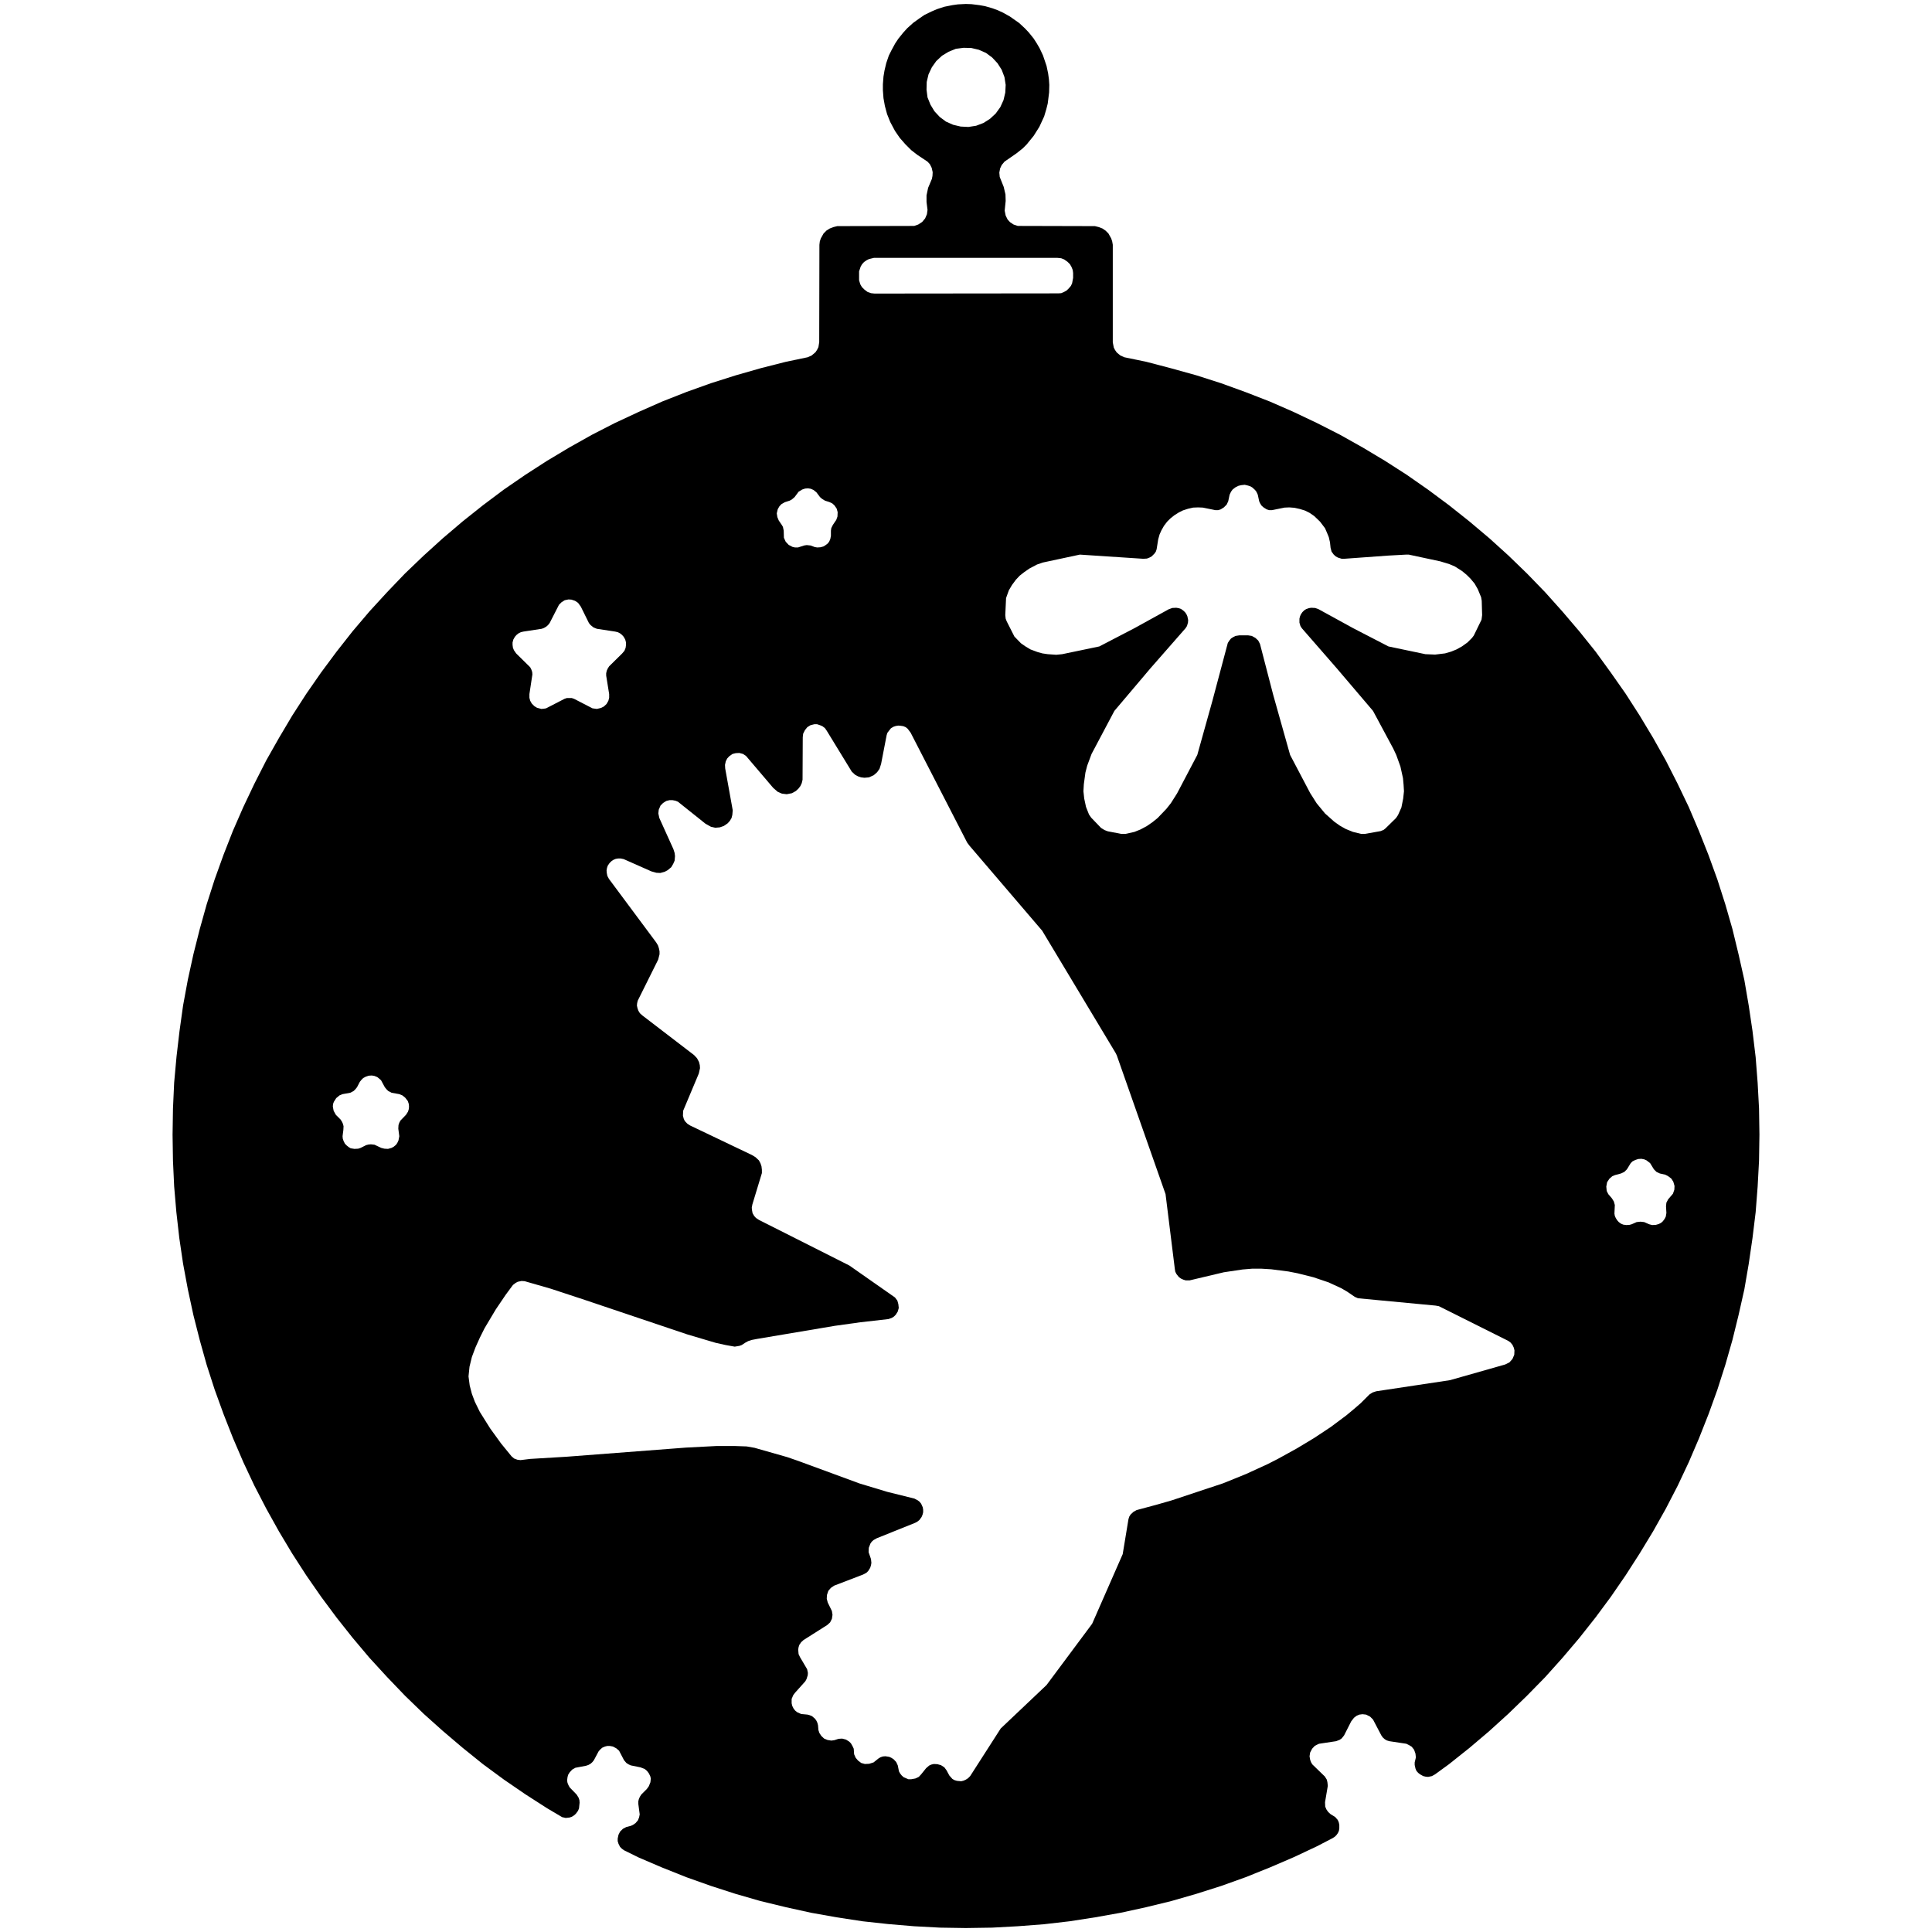
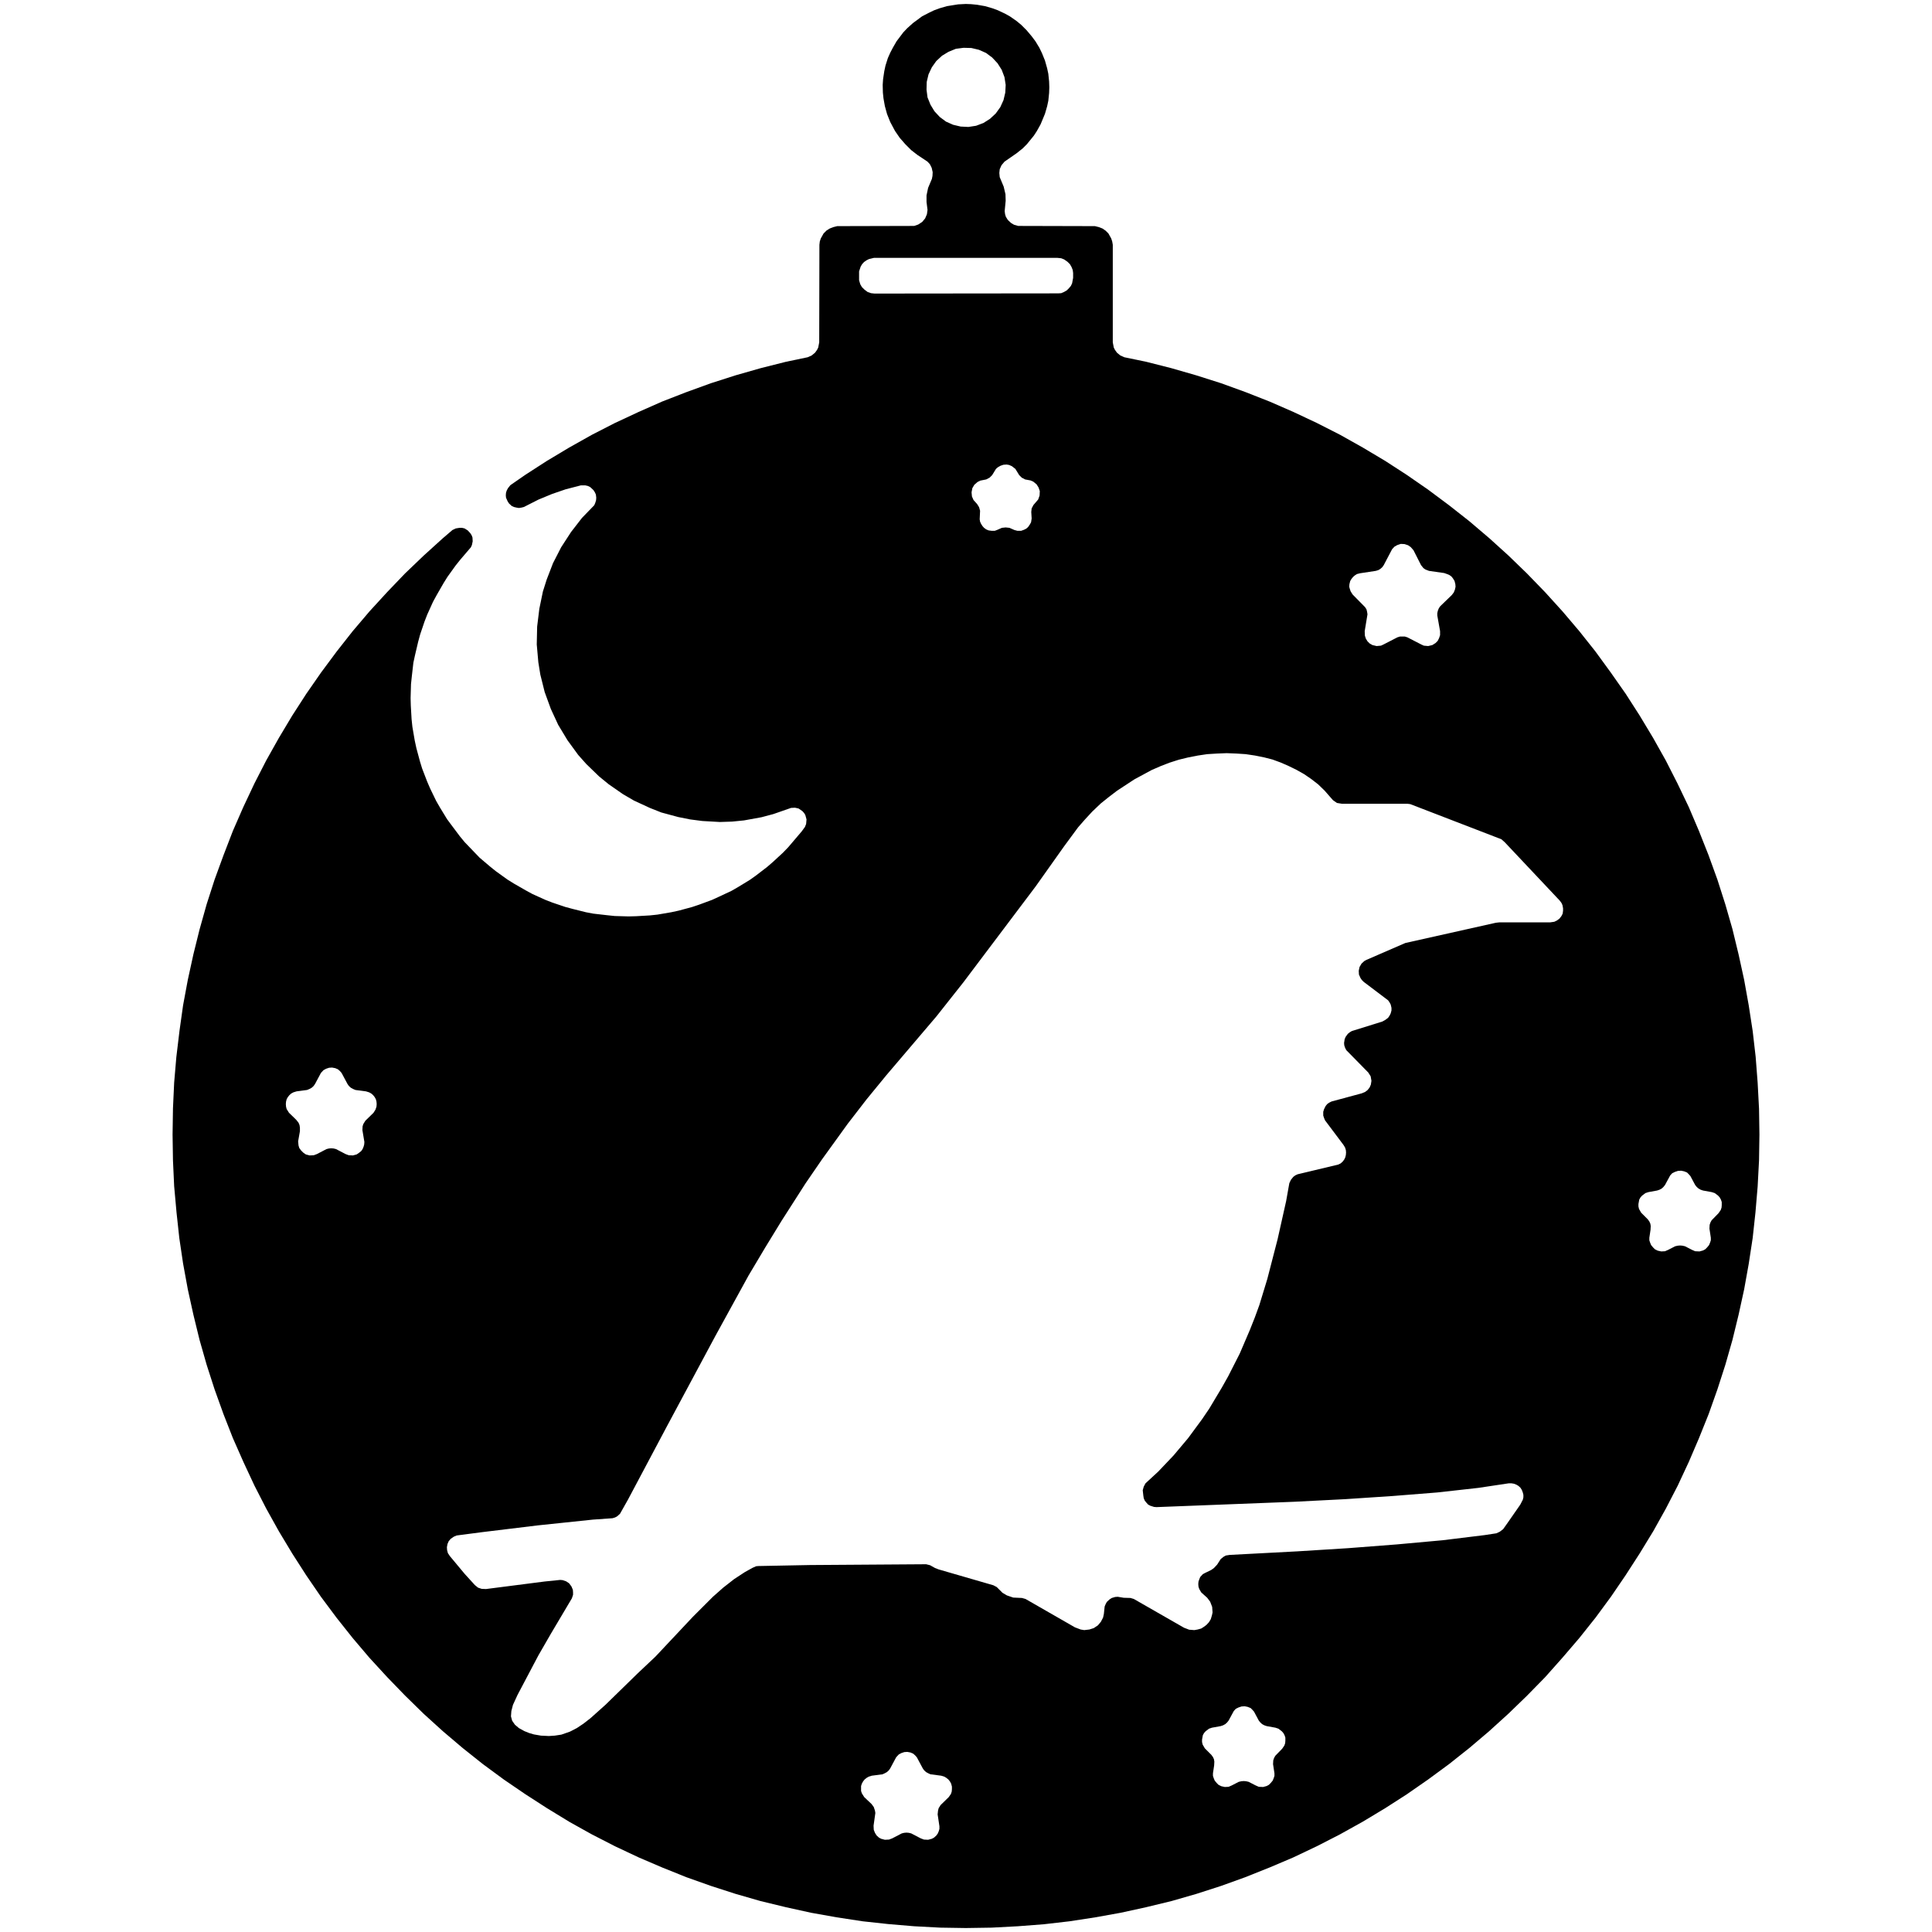
<svg xmlns="http://www.w3.org/2000/svg" viewBox="13.0 -2.0 974.0 974.0" width="6.000in" height="6.000in">
-   <path fill="#000" fill-rule="evenodd" d="M296.4,914.1 L298.2,914.5 L300.1,914.3 L301.3,913.9 L302.4,913.2 L303.3,912.4 L304.4,910.9 L304.9,909.7 L305.2,906.8 L305.1,905.5 L304.7,904.3 L303.7,902.7 L300.2,899.1 L299.6,898.0 L299.1,896.8 L298.9,895.6 L299.1,894.0 L299.4,892.8 L300.2,891.5 L301.5,890.1 L303.1,889.2 L308.4,888.2 L309.6,887.8 L310.7,887.2 L311.6,886.4 L312.4,885.4 L314.8,880.9 L315.6,880.0 L316.6,879.1 L318.0,878.5 L319.2,878.2 L320.4,878.2 L322.0,878.5 L323.7,879.4 L325.1,880.6 L327.6,885.4 L328.8,886.8 L329.9,887.5 L331.0,888.0 L335.9,889.0 L338.0,889.8 L339.2,890.8 L340.1,892.0 L340.8,893.4 L341.1,894.6 L340.9,896.5 L340.1,898.5 L339.1,899.9 L336.3,902.7 L335.6,903.8 L335.1,904.9 L334.8,906.1 L334.8,907.4 L335.5,912.7 L335.2,914.2 L334.6,915.7 L333.4,917.1 L332.1,918.0 L331.0,918.5 L328.7,919.1 L327.0,920.0 L325.6,921.4 L324.8,923.0 L324.4,924.9 L324.4,926.2 L324.8,927.5 L325.6,929.1 L326.5,930.0 L327.6,930.8 L334.9,934.4 L346.8,939.5 L359.1,944.4 L371.5,948.8 L383.9,952.8 L396.4,956.4 L409.2,959.5 L421.9,962.3 L434.8,964.6 L447.9,966.6 L460.8,968.0 L473.8,969.1 L486.9,969.8 L499.9,970.0 L513.2,969.8 L526.1,969.1 L539.2,968.1 L552.2,966.6 L565.1,964.6 L578.0,962.3 L590.8,959.5 L603.5,956.4 L616.0,952.8 L628.6,948.8 L640.9,944.4 L653.1,939.5 L665.2,934.3 L676.9,928.8 L684.8,924.7 L685.9,924.0 L686.8,923.1 L687.5,922.1 L688.0,921.0 L688.2,919.8 L688.2,917.9 L687.9,916.6 L687.4,915.5 L686.1,914.0 L683.8,912.6 L682.6,911.5 L681.7,910.2 L681.1,908.8 L681.0,906.6 L682.4,898.3 L682.2,896.5 L681.9,895.2 L680.9,893.6 L674.6,887.5 L674.0,886.5 L673.5,885.2 L673.2,883.4 L673.5,881.5 L674.5,879.6 L675.8,878.2 L676.9,877.6 L678.0,877.1 L686.6,875.8 L688.4,875.1 L689.4,874.4 L690.6,872.9 L694.2,865.8 L695.6,864.0 L696.9,863.0 L698.3,862.4 L699.9,862.2 L701.7,862.4 L703.7,863.4 L705.2,864.9 L709.4,872.9 L710.1,873.9 L711.1,874.8 L712.1,875.4 L713.4,875.8 L722.0,877.1 L723.4,877.8 L724.7,878.6 L725.9,880.1 L726.6,882.1 L726.8,884.0 L726.2,886.5 L726.2,887.8 L726.6,889.6 L727.1,890.8 L728.0,891.8 L728.9,892.5 L730.5,893.4 L731.8,893.7 L733.0,893.8 L734.9,893.4 L736.5,892.5 L743.5,887.4 L753.8,879.2 L763.7,870.8 L773.4,862.0 L782.8,852.9 L792.0,843.5 L800.7,833.8 L809.1,823.9 L817.4,813.4 L825.1,803.0 L832.6,792.1 L839.6,781.2 L846.4,770.0 L852.8,758.6 L858.8,747.0 L864.4,735.1 L869.5,723.2 L874.4,710.8 L878.8,698.6 L882.8,686.1 L886.4,673.5 L889.5,660.9 L892.4,648.0 L894.6,635.2 L896.5,622.2 L898.1,609.1 L899.1,596.2 L899.8,583.2 L900.0,570.0 L899.8,556.8 L899.1,543.9 L898.1,531.0 L896.5,517.7 L894.6,504.9 L892.4,492.1 L889.5,479.2 L886.4,466.4 L882.8,453.9 L878.8,441.4 L874.3,429.0 L869.5,416.9 L864.4,404.9 L858.7,393.0 L852.8,381.4 L846.4,370.0 L839.6,358.7 L832.6,347.8 L825.1,337.1 L817.4,326.5 L809.3,316.4 L800.6,306.2 L792.0,296.6 L782.9,287.2 L773.5,278.1 L763.9,269.4 L753.7,260.8 L743.5,252.7 L733.0,244.9 L722.1,237.3 L711.2,230.3 L700.0,223.6 L688.6,217.2 L677.0,211.3 L665.0,205.6 L653.1,200.4 L641.0,195.7 L628.6,191.2 L616.1,187.2 L603.5,183.7 L590.9,180.4 L579.8,178.1 L577.8,177.2 L576.0,175.7 L575.1,174.4 L574.5,173.2 L574.0,170.6 L574.0,121.4 L573.7,119.7 L573.2,118.2 L571.8,115.7 L570.4,114.3 L568.8,113.2 L567.0,112.5 L565.0,112.0 L526.1,111.9 L524.0,111.2 L522.2,110.0 L521.0,108.7 L520.0,106.7 L519.5,104.2 L520.0,99.3 L519.9,96.0 L519.0,92.2 L517.0,87.2 L516.8,85.0 L517.2,82.9 L518.0,81.2 L519.4,79.5 L525.6,75.2 L528.6,72.8 L530.6,70.8 L534.1,66.5 L537.0,61.9 L539.4,56.7 L540.5,53.0 L541.2,50.2 L541.9,44.6 L542.0,40.8 L541.8,37.9 L541.4,35.0 L540.6,31.2 L538.8,25.9 L537.1,22.3 L535.7,19.9 L534.1,17.4 L531.6,14.3 L529.6,12.2 L526.8,9.6 L522.1,6.3 L518.7,4.4 L516.1,3.2 L513.4,2.2 L509.6,1.1 L506.8,0.6 L502.8,0.1 L499.9,0.0 L495.9,0.2 L493.1,0.6 L489.1,1.4 L485.4,2.6 L482.6,3.8 L479.1,5.5 L476.6,7.2 L473.4,9.5 L470.4,12.2 L468.4,14.4 L465.9,17.5 L464.3,19.9 L462.4,23.4 L461.1,26.0 L459.8,29.8 L458.9,33.6 L458.4,36.6 L458.1,40.5 L458.1,43.5 L458.4,47.5 L459.1,51.4 L460.2,55.5 L461.8,59.5 L464.2,64.0 L466.6,67.5 L469.4,70.7 L472.4,73.7 L475.5,76.1 L480.6,79.5 L481.8,80.8 L482.7,82.6 L483.2,84.8 L483.1,86.7 L482.8,88.2 L480.9,92.7 L480.1,96.5 L480.1,99.8 L480.6,103.8 L480.3,106.0 L479.4,108.1 L477.9,109.9 L475.9,111.2 L473.9,111.9 L435.1,112.0 L433.1,112.5 L431.3,113.2 L429.7,114.2 L428.2,115.7 L426.8,118.2 L426.3,119.7 L426.1,121.4 L426.0,170.5 L425.6,173.0 L424.9,174.4 L424.1,175.6 L422.2,177.2 L420.2,178.1 L409.2,180.4 L396.6,183.6 L384.0,187.2 L371.4,191.2 L359.1,195.6 L346.9,200.4 L334.9,205.7 L323.1,211.2 L311.4,217.2 L300.0,223.6 L288.8,230.3 L277.8,237.4 L266.9,244.9 L256.5,252.7 L246.2,260.9 L236.2,269.4 L226.6,278.1 L217.2,287.1 L208.1,296.6 L199.3,306.2 L190.8,316.2 L182.7,326.5 L174.9,337.0 L167.4,347.8 L160.3,358.8 L153.6,370.1 L147.2,381.4 L141.2,393.2 L135.6,405.0 L130.4,416.9 L125.7,428.9 L121.2,441.4 L117.2,453.9 L113.7,466.4 L110.5,479.1 L107.7,491.9 L105.3,504.9 L103.5,517.8 L102.0,530.6 L100.8,543.8 L100.2,556.9 L100.0,570.1 L100.2,583.2 L100.8,596.1 L101.9,609.0 L103.4,622.2 L105.3,635.1 L107.7,648.0 L110.5,661.0 L113.7,673.6 L117.2,686.1 L121.2,698.5 L125.7,710.9 L130.5,723.1 L135.7,735.2 L141.2,746.9 L147.2,758.5 L153.6,770.0 L160.3,781.2 L167.4,792.2 L174.9,803.0 L182.7,813.5 L190.7,823.6 L199.2,833.7 L208.1,843.4 L217.2,852.9 L226.6,862.0 L236.2,870.6 L246.2,879.1 L256.5,887.4 L267.1,895.2 L277.9,902.6 L288.8,909.6 Z M827.1,605.5 L826.6,603.7 L825.6,602.1 L823.8,600.0 L823.0,598.4 L822.8,596.2 L823.2,594.0 L824.4,592.2 L825.8,591.0 L827.2,590.4 L830.2,589.6 L831.9,588.8 L833.2,587.5 L835.1,584.4 L836.0,583.5 L837.4,582.8 L838.9,582.3 L840.5,582.2 L842.0,582.5 L843.1,583.0 L844.9,584.4 L846.8,587.5 L848.1,588.8 L849.8,589.6 L852.5,590.2 L853.9,590.9 L855.6,592.2 L856.6,593.8 L857.2,595.9 L857.1,597.8 L856.4,599.8 L854.0,602.6 L853.1,604.3 L852.9,606.1 L853.1,609.5 L852.8,611.3 L852.2,612.5 L851.3,613.7 L850.4,614.5 L849.2,615.1 L847.8,615.5 L845.9,615.6 L844.4,615.2 L841.9,614.1 L840.0,613.9 L838.1,614.1 L835.6,615.2 L834.5,615.5 L832.9,615.6 L831.4,615.4 L830.2,614.9 L829.1,614.1 L828.3,613.2 L827.6,612.1 L827.1,611.0 L826.9,609.8 Z M275.4,734.1 L273.8,733.9 L272.2,733.3 L270.9,732.2 L265.6,725.7 L260.1,718.1 L254.9,709.8 L252.4,704.7 L250.9,700.7 L249.8,696.5 L249.2,691.9 L249.7,687.0 L250.9,682.1 L252.7,677.3 L254.9,672.4 L257.3,667.6 L262.9,658.2 L267.9,650.8 L271.6,645.8 L272.9,644.8 L274.0,644.2 L275.9,643.8 L277.5,643.9 L290.7,647.7 L308.0,653.4 L359.4,670.7 L373.9,675.0 L378.9,676.1 L383.4,676.9 L385.8,676.5 L386.9,676.1 L388.9,674.8 L390.2,674.1 L392.1,673.5 L394.7,673.0 L433.9,666.4 L446.8,664.6 L460.9,663.0 L462.6,662.4 L463.7,661.7 L464.6,660.8 L465.6,659.2 L466.1,657.4 L465.9,655.5 L465.4,653.7 L464.2,652.1 L441.2,636.0 L395.6,613.0 L394.1,612.0 L393.2,611.0 L392.4,609.6 L392.1,608.0 L392.0,606.8 L392.3,605.2 L397.1,589.4 L397.1,587.7 L396.9,586.0 L396.4,584.5 L395.6,583.0 L393.9,581.4 L392.1,580.3 L360.9,565.4 L359.5,564.5 L358.2,563.1 L357.7,562.0 L357.3,560.5 L357.4,558.0 L365.3,539.2 L365.9,536.5 L365.8,535.0 L365.4,533.4 L364.4,531.5 L362.9,529.9 L336.8,509.9 L335.6,508.8 L334.8,507.5 L334.4,506.3 L334.1,505.0 L334.2,503.8 L334.5,502.5 L344.8,481.8 L345.5,479.1 L345.5,477.6 L345.2,476.1 L344.7,474.6 L343.8,473.1 L320.0,441.1 L319.2,439.6 L318.9,438.1 L318.8,436.8 L319.0,435.6 L319.4,434.4 L320.3,433.1 L321.2,432.2 L322.2,431.5 L323.4,431.0 L324.6,430.8 L325.9,430.8 L327.4,431.1 L341.4,437.3 L343.9,438.0 L345.9,438.1 L348.1,437.5 L349.6,436.7 L351.4,435.2 L352.4,433.5 L353.1,431.9 L353.3,429.6 L353.1,428.0 L352.5,426.1 L345.4,410.4 L344.9,408.1 L345.1,406.2 L346.0,404.1 L347.3,402.8 L348.9,401.8 L350.5,401.4 L352.1,401.4 L353.6,401.7 L354.8,402.2 L368.7,413.3 L371.4,414.8 L373.6,415.3 L375.9,415.1 L377.9,414.4 L379.8,413.1 L380.9,411.9 L381.8,410.4 L382.2,408.8 L382.4,406.5 L378.6,385.4 L378.5,383.6 L378.9,381.8 L379.6,380.4 L380.7,379.2 L382.3,378.1 L383.9,377.7 L385.7,377.6 L387.6,378.1 L389.1,379.1 L402.8,395.2 L405.1,397.2 L407.2,398.1 L409.6,398.4 L412.2,397.9 L414.2,396.8 L415.5,395.6 L416.5,394.3 L417.2,392.8 L417.6,391.1 L417.7,369.7 L417.9,367.9 L418.8,366.1 L420.0,364.6 L421.6,363.6 L423.6,363.1 L424.9,363.1 L426.4,363.6 L427.6,364.1 L428.9,365.1 L429.8,366.4 L442.4,387.0 L444.1,388.6 L445.6,389.4 L447.1,389.9 L448.8,390.1 L451.1,389.9 L453.5,388.8 L455.2,387.3 L456.4,385.6 L457.2,383.1 L460.0,368.6 L460.4,367.4 L461.4,366.1 L462.2,365.1 L463.4,364.4 L464.6,364.0 L465.9,363.8 L467.1,363.9 L468.4,364.1 L469.6,364.6 L470.6,365.4 L472.1,367.4 L500.6,422.8 L501.8,424.4 L538.4,467.2 L575.4,528.8 L576.0,530.0 L600.6,600.0 L605.3,637.9 L605.5,639.1 L606.1,640.3 L607.3,641.8 L608.4,642.6 L609.5,643.1 L610.8,643.5 L612.7,643.5 L630.0,639.4 L639.4,638.0 L644.2,637.6 L649.0,637.6 L653.9,637.9 L662.5,639.0 L667.1,639.9 L675.1,641.9 L682.8,644.5 L689.3,647.5 L692.2,649.2 L696.0,651.8 L697.6,652.5 L736.7,656.2 L738.4,656.5 L773.4,674.0 L774.5,674.8 L775.5,676.0 L776.2,677.5 L776.5,678.8 L776.4,681.0 L775.5,683.1 L774.0,684.8 L771.8,685.9 L744.0,693.8 L706.8,699.4 L705.0,700.0 L703.4,701.0 L699.0,705.4 L695.4,708.5 L691.8,711.5 L683.9,717.4 L675.6,722.9 L666.8,728.2 L657.2,733.5 L652.1,736.1 L641.2,741.1 L629.6,745.8 L603.7,754.4 L596.4,756.5 L586.0,759.3 L584.4,760.2 L583.0,761.5 L582.3,762.6 L581.9,763.9 L579.0,781.5 L563.6,816.6 L540.6,847.5 L517.5,869.4 L502.1,893.4 L501.0,894.5 L499.9,895.2 L498.8,895.7 L497.6,896.0 L495.4,895.8 L494.1,895.4 L493.1,894.8 L491.6,893.1 L490.2,890.5 L489.1,889.0 L487.4,887.9 L485.6,887.4 L483.8,887.3 L482.5,887.6 L481.4,888.1 L479.9,889.4 L477.4,892.5 L476.2,893.8 L474.5,894.6 L472.3,895.0 L471.0,895.0 L469.8,894.5 L468.6,894.0 L467.6,893.1 L466.8,892.1 L466.2,891.0 L465.6,888.0 L464.8,886.3 L463.5,884.9 L462.4,884.2 L461.3,883.7 L459.4,883.4 L458.1,883.5 L456.9,883.9 L455.9,884.5 L453.4,886.5 L451.2,887.2 L449.0,887.3 L447.2,886.8 L445.6,885.6 L444.4,884.2 L443.6,882.4 L443.4,879.6 L442.9,878.5 L442.0,876.9 L441.1,876.0 L439.5,875.0 L437.6,874.5 L435.8,874.6 L433.6,875.3 L432.1,875.5 L430.2,875.2 L428.5,874.5 L427.1,873.2 L426.1,871.7 L425.6,870.2 L425.4,867.8 L425.1,866.6 L424.6,865.5 L423.9,864.5 L422.4,863.2 L421.2,862.7 L420.1,862.4 L416.9,862.1 L414.9,861.2 L413.9,860.4 L413.1,859.4 L412.4,858.0 L412.1,856.7 L412.1,854.5 L412.9,852.6 L413.8,851.4 L419.0,845.6 L419.6,844.5 L420.2,842.6 L420.3,841.4 L419.9,839.5 L416.3,833.4 L415.6,831.9 L415.4,829.6 L415.6,828.4 L416.0,827.2 L416.9,825.9 L418.1,824.8 L430.1,817.2 L431.5,815.9 L432.4,814.1 L432.7,812.1 L432.4,810.2 L430.3,805.9 L429.8,804.0 L429.9,802.1 L430.6,800.0 L431.9,798.5 L433.5,797.4 L448.1,791.8 L449.8,790.9 L450.7,790.0 L451.7,788.4 L452.1,787.1 L452.3,785.9 L452.1,784.0 L450.9,780.5 L451.0,778.3 L451.8,776.2 L452.5,775.2 L453.4,774.4 L455.0,773.5 L474.4,765.7 L475.5,765.1 L476.5,764.3 L477.6,762.8 L478.1,761.6 L478.4,760.4 L478.4,759.1 L478.2,757.9 L477.4,756.1 L476.6,755.1 L475.7,754.4 L474.0,753.5 L460.3,750.1 L446.4,745.9 L415.4,734.5 L409.9,732.6 L393.4,727.9 L389.4,727.2 L383.6,727.0 L374.1,727.0 L358.7,727.8 L298.6,732.4 L280.3,733.5 Z M591.2,279.6 L592.5,279.1 L593.6,278.5 L595.0,277.1 L595.7,276.1 L596.1,274.9 L596.9,269.9 L597.6,267.4 L598.5,265.4 L599.8,263.1 L601.4,261.0 L603.0,259.4 L605.0,257.8 L607.2,256.4 L609.4,255.3 L611.9,254.5 L614.5,253.9 L617.0,253.8 L619.4,253.9 L625.8,255.2 L627.1,255.2 L628.4,254.8 L630.0,253.8 L631.4,252.4 L632.2,250.7 L632.9,247.4 L633.6,245.9 L634.4,244.8 L635.8,243.7 L637.4,242.9 L638.7,242.6 L640.5,242.4 L642.2,242.8 L643.4,243.2 L644.4,243.8 L645.7,245.0 L646.4,245.9 L647.1,247.4 L647.8,250.7 L648.3,251.8 L649.0,252.9 L650.0,253.8 L651.6,254.8 L652.9,255.2 L654.2,255.2 L660.6,253.9 L663.0,253.8 L665.6,254.0 L668.3,254.6 L670.9,255.4 L673.3,256.6 L675.6,258.2 L678.5,261.0 L681.0,264.3 L682.0,266.6 L682.9,268.8 L683.5,271.4 L683.8,274.2 L684.3,276.1 L685.4,277.6 L686.4,278.5 L687.5,279.1 L689.4,279.7 L690.7,279.7 L712.8,278.1 L721.9,277.6 L723.2,277.6 L739.1,281.0 L743.7,282.4 L746.5,283.6 L750.1,285.9 L752.4,287.8 L754.4,289.8 L756.4,292.2 L758.0,295.0 L759.7,299.1 L760.0,300.9 L760.2,308.1 L759.9,310.4 L756.0,318.4 L755.1,319.6 L752.8,321.9 L750.0,323.9 L747.3,325.4 L744.6,326.5 L741.5,327.4 L736.5,328.0 L731.6,327.8 L713.0,323.9 L695.2,314.7 L677.7,305.1 L676.0,304.5 L674.0,304.4 L672.8,304.6 L671.6,305.0 L670.5,305.7 L669.6,306.6 L668.9,307.6 L668.4,308.7 L668.1,309.9 L668.1,311.9 L668.6,313.6 L669.3,314.7 L686.9,334.9 L705.2,356.4 L715.4,375.4 L716.9,378.6 L719.0,384.4 L720.3,390.3 L720.6,393.6 L720.8,396.9 L720.4,400.6 L719.5,405.1 L717.8,408.9 L716.8,410.4 L711.5,415.6 L710.5,416.4 L709.0,417.0 L701.1,418.4 L699.2,418.4 L695.1,417.4 L691.4,415.9 L688.4,414.2 L685.6,412.2 L681.0,408.1 L676.8,403.0 L673.5,397.8 L663.4,378.6 L654.9,348.4 L648.2,322.6 L647.3,320.9 L645.9,319.6 L644.1,318.6 L642.2,318.3 L637.8,318.3 L635.9,318.6 L634.7,319.2 L633.6,319.9 L632.8,320.9 L632.0,322.1 L624.2,351.4 L616.6,378.6 L606.4,398.0 L603.3,402.9 L601.0,405.8 L596.6,410.4 L594.0,412.5 L591.1,414.5 L587.9,416.2 L584.9,417.4 L580.4,418.4 L578.3,418.4 L571.5,417.1 L569.9,416.5 L568.1,415.4 L563.1,410.2 L562.0,408.6 L560.5,404.8 L559.6,400.6 L559.2,396.9 L559.4,393.4 L560.2,387.5 L561.1,384.0 L563.3,378.1 L574.8,356.4 L593.0,334.9 L610.7,314.7 L611.4,313.6 L611.9,311.9 L612.0,310.6 L611.6,308.7 L611.1,307.6 L610.4,306.6 L609.4,305.7 L608.4,305.0 L607.2,304.6 L606.0,304.4 L604.0,304.5 L602.3,305.1 L584.9,314.7 L567.2,323.9 L548.5,327.8 L545.5,328.1 L541.2,327.8 L538.5,327.4 L536.0,326.7 L532.5,325.4 L530.0,323.9 L527.7,322.3 L524.4,318.9 L520.5,311.2 L520.0,309.9 L519.8,308.1 L520.2,299.5 L521.6,295.6 L523.2,292.9 L525.2,290.2 L527.1,288.2 L529.4,286.4 L532.0,284.6 L535.8,282.6 L538.7,281.6 L557.4,277.6 L589.3,279.7 Z M446.9,132.4 L447.6,131.2 L448.6,130.1 L449.9,129.2 L451.1,128.6 L453.6,128.0 L546.1,128.0 L548.0,128.2 L549.5,128.8 L551.2,130.0 L552.4,131.2 L553.2,132.6 L553.8,134.1 L554.0,135.6 L554.0,138.1 L553.5,140.8 L552.9,142.1 L551.9,143.3 L550.8,144.4 L549.4,145.2 L548.0,145.8 L546.5,145.9 L453.9,146.0 L452.1,145.8 L450.4,145.2 L448.8,144.0 L447.5,142.7 L446.7,141.3 L446.1,139.3 L446.1,134.8 Z M485.0,28.8 L487.9,26.1 L491.2,24.1 L494.9,22.6 L498.8,22.1 L502.7,22.2 L506.5,23.1 L510.1,24.7 L513.2,27.0 L515.9,29.9 L518.0,33.2 L519.4,36.9 L520.0,40.8 L519.8,44.7 L518.9,48.5 L517.3,52.0 L515.0,55.2 L512.1,57.9 L508.8,60.0 L505.1,61.4 L501.2,62.0 L497.3,61.8 L493.5,60.9 L489.9,59.3 L486.8,57.0 L484.1,54.1 L482.1,50.8 L480.6,47.1 L480.1,43.2 L480.2,39.3 L481.1,35.5 L482.8,31.9 Z M408.1,265.5 L407.7,263.6 L407.1,262.6 L405.6,260.4 L404.9,258.7 L404.6,256.8 L405.1,254.7 L405.9,253.3 L406.9,252.2 L408.6,251.2 L411.1,250.4 L412.2,249.8 L413.6,248.6 L415.6,245.9 L417.4,244.8 L418.9,244.3 L420.4,244.2 L421.7,244.4 L423.1,245.0 L424.6,246.2 L426.4,248.6 L427.3,249.4 L428.9,250.4 L431.1,251.1 L432.6,251.8 L433.7,252.8 L434.8,254.4 L435.3,256.2 L435.2,258.4 L434.6,260.1 L432.9,262.6 L432.1,264.2 L431.9,265.5 L431.9,268.1 L431.6,269.7 L431.1,270.9 L430.4,271.9 L429.1,272.9 L428.1,273.5 L426.6,273.9 L425.0,274.0 L423.8,273.8 L421.6,273.0 L419.7,272.8 L418.4,273.0 L415.3,274.0 L413.8,274.0 L412.5,273.7 L410.6,272.7 L409.1,271.1 L408.2,269.1 Z M281.4,338.0 L281.3,336.8 L280.9,335.6 L280.3,334.4 L273.2,327.4 L272.1,325.8 L271.6,324.6 L271.4,323.1 L271.4,321.9 L271.8,320.4 L272.6,319.0 L273.4,318.1 L274.4,317.3 L275.6,316.7 L276.9,316.4 L286.1,315.0 L287.2,314.6 L288.4,313.9 L289.3,313.1 L290.1,312.1 L294.8,302.9 L296.1,301.6 L297.7,300.6 L299.6,300.2 L301.1,300.3 L302.9,300.9 L304.4,301.9 L305.8,303.8 L309.9,312.1 L310.7,313.1 L312.2,314.3 L313.9,315.0 L323.1,316.4 L324.4,316.7 L325.6,317.3 L326.6,318.1 L327.4,319.0 L328.2,320.4 L328.6,321.9 L328.6,323.1 L328.4,324.6 L327.8,326.1 L326.6,327.5 L320.1,333.9 L319.4,335.0 L318.9,336.1 L318.6,337.4 L318.6,338.6 L320.1,347.9 L320.1,349.8 L319.7,351.3 L318.8,352.9 L317.4,354.2 L316.0,354.9 L313.9,355.4 L311.7,355.1 L302.4,350.3 L301.2,349.9 L300.0,349.9 L298.8,349.9 L297.6,350.3 L288.3,355.1 L287.1,355.3 L285.9,355.4 L283.7,354.8 L282.4,354.0 L281.1,352.7 L280.3,351.3 L279.9,349.8 L279.9,347.9 Z M186.2,565.8 L185.9,564.6 L185.4,563.5 L184.7,562.4 L182.3,560.0 L181.2,558.0 L180.8,555.9 L180.9,554.6 L181.3,553.5 L182.5,551.6 L184.2,550.2 L185.7,549.6 L189.6,548.9 L191.3,548.0 L192.2,547.1 L193.0,546.1 L194.4,543.4 L195.2,542.4 L196.1,541.5 L197.4,540.8 L198.9,540.3 L200.4,540.2 L201.7,540.4 L203.2,541.0 L204.2,541.8 L205.1,542.6 L207.0,546.1 L207.8,547.1 L208.7,548.0 L210.4,548.9 L214.3,549.6 L215.8,550.2 L217.3,551.4 L218.6,553.1 L219.1,554.6 L219.2,555.9 L219.1,557.1 L218.7,558.4 L217.7,560.0 L214.9,562.9 L214.3,564.0 L213.9,565.2 L213.8,567.0 L214.3,570.8 L213.9,572.9 L213.4,574.0 L212.7,575.1 L211.5,576.1 L210.4,576.7 L208.6,577.2 L206.8,577.1 L205.2,576.7 L201.8,575.1 L200.0,574.9 L198.8,575.0 L197.6,575.3 L194.8,576.7 L193.6,577.1 L191.7,577.2 L189.8,576.9 L188.8,576.3 L187.8,575.5 L186.9,574.6 L186.2,573.2 L185.8,572.0 L185.7,570.8 L186.1,567.7 Z" />
+   <path fill="#000" fill-rule="evenodd" d="M250.4,273.9 L250.9,272.8 L251.3,270.9 L251.2,269.0 L250.8,267.9 L250.1,266.8 L248.8,265.4 L247.2,264.4 L245.9,264.1 L244.7,264.1 L242.8,264.4 L241.1,265.2 L236.2,269.4 L226.6,278.1 L217.2,287.1 L208.1,296.6 L199.3,306.2 L190.8,316.2 L182.7,326.5 L174.9,337.0 L167.4,347.8 L160.3,358.8 L153.6,370.0 L147.2,381.4 L141.3,392.9 L135.6,405.0 L130.4,416.9 L125.7,429.1 L121.2,441.4 L117.2,453.8 L113.6,466.6 L110.5,479.1 L107.7,491.9 L105.3,504.8 L103.5,517.6 L101.9,530.9 L100.8,543.8 L100.2,556.8 L100.0,570.0 L100.2,583.0 L100.8,596.0 L102.0,609.3 L103.4,622.2 L105.3,635.0 L107.7,648.1 L110.5,660.8 L113.6,673.5 L117.2,686.1 L121.2,698.5 L125.7,711.0 L130.4,723.0 L135.7,735.0 L141.3,747.0 L147.2,758.5 L153.6,770.0 L160.4,781.3 L167.4,792.2 L174.8,803.0 L182.7,813.6 L190.8,823.8 L199.2,833.7 L208.2,843.5 L217.2,852.8 L226.6,862.0 L236.3,870.8 L246.2,879.2 L256.5,887.4 L267.1,895.2 L277.8,902.5 L288.8,909.6 L300.1,916.5 L311.4,922.8 L323.1,928.8 L335.0,934.4 L346.9,939.5 L359.1,944.4 L371.5,948.8 L383.9,952.8 L396.4,956.4 L409.2,959.5 L421.9,962.3 L434.8,964.6 L447.9,966.6 L460.8,968.0 L473.8,969.1 L487.0,969.8 L499.9,970.0 L513.0,969.8 L526.2,969.1 L539.2,968.1 L552.2,966.6 L565.2,964.6 L578.0,962.3 L590.8,959.5 L603.6,956.4 L616.1,952.8 L628.5,948.8 L641.0,944.3 L653.0,939.5 L665.0,934.4 L677.0,928.7 L688.5,922.8 L700.0,916.4 L711.3,909.6 L722.2,902.6 L733.0,895.1 L743.6,887.3 L753.8,879.2 L763.7,870.8 L773.5,861.9 L782.8,852.9 L792.0,843.5 L800.8,833.6 L809.2,823.8 L817.4,813.5 L825.2,802.9 L832.5,792.2 L839.6,781.2 L846.5,769.9 L852.8,758.6 L858.8,747.0 L864.4,735.0 L869.5,723.1 L874.4,710.9 L878.8,698.5 L882.8,686.1 L886.4,673.5 L889.5,660.8 L892.3,648.0 L894.6,635.2 L896.6,622.1 L898.0,609.2 L899.1,596.2 L899.8,583.0 L900.0,570.0 L899.8,557.0 L899.1,543.8 L898.1,530.8 L896.6,517.8 L894.6,504.8 L892.3,492.0 L889.5,479.2 L886.4,466.4 L882.8,453.9 L878.8,441.4 L874.3,429.0 L869.5,416.9 L864.4,404.9 L858.7,393.0 L852.8,381.4 L846.4,370.0 L839.6,358.7 L832.6,347.8 L825.1,337.1 L817.3,326.4 L809.2,316.2 L800.8,306.3 L792.0,296.6 L782.8,287.1 L773.5,278.1 L763.9,269.4 L753.8,260.8 L743.5,252.7 L732.9,244.8 L722.2,237.4 L711.4,230.4 L700.0,223.6 L688.6,217.2 L676.8,211.2 L665.1,205.7 L653.2,200.5 L641.0,195.7 L628.6,191.2 L616.0,187.2 L603.5,183.6 L590.9,180.4 L579.8,178.1 L577.8,177.2 L576.1,175.8 L575.1,174.4 L574.5,173.2 L574.0,170.6 L574.0,121.4 L573.7,119.7 L573.2,118.2 L571.8,115.7 L570.4,114.3 L568.8,113.2 L567.0,112.5 L565.0,112.0 L526.3,111.9 L524.2,111.3 L522.7,110.4 L521.1,108.9 L520.1,107.3 L519.7,106.0 L519.5,104.4 L520.0,99.2 L519.9,95.9 L519.0,92.1 L517.0,87.3 L516.8,85.2 L517.0,83.3 L517.9,81.3 L519.4,79.5 L525.6,75.2 L528.6,72.8 L530.7,70.7 L534.2,66.4 L535.7,64.1 L537.6,60.7 L539.8,55.4 L540.9,51.6 L541.5,48.8 L541.9,44.9 L542.0,42.0 L541.9,39.1 L541.5,35.2 L540.9,32.4 L539.8,28.5 L538.3,24.8 L537.0,22.1 L535.0,18.8 L533.2,16.4 L530.6,13.3 L527.8,10.5 L525.5,8.6 L522.2,6.3 L519.7,4.9 L516.1,3.2 L513.4,2.2 L509.6,1.1 L505.6,0.4 L502.6,0.1 L499.9,0.0 L496.0,0.2 L490.4,1.1 L486.6,2.2 L483.9,3.2 L481.4,4.4 L477.9,6.2 L473.3,9.6 L470.4,12.2 L468.4,14.3 L465.0,18.8 L463.1,22.1 L461.8,24.6 L460.6,27.3 L459.4,31.1 L458.8,33.9 L458.2,37.9 L458.0,40.8 L458.1,44.7 L458.4,47.6 L459.1,51.5 L460.2,55.5 L461.8,59.5 L464.2,64.0 L466.6,67.5 L469.4,70.7 L472.4,73.7 L475.5,76.1 L480.6,79.5 L481.8,80.8 L482.7,82.6 L483.2,84.8 L483.1,86.7 L482.8,88.2 L480.9,92.7 L480.1,96.5 L480.1,99.8 L480.6,103.8 L480.3,106.0 L479.4,108.1 L477.9,109.9 L475.9,111.2 L473.9,111.9 L435.1,112.0 L433.1,112.5 L431.3,113.2 L429.7,114.2 L428.2,115.7 L426.8,118.2 L426.3,119.7 L426.1,121.4 L426.0,170.6 L425.5,173.2 L424.9,174.4 L423.9,175.8 L422.2,177.2 L420.2,178.1 L409.2,180.4 L396.5,183.6 L383.9,187.2 L371.4,191.2 L359.0,195.7 L346.9,200.4 L334.9,205.7 L323.1,211.2 L311.4,217.2 L300.0,223.6 L288.8,230.3 L277.8,237.4 L270.3,242.6 L269.1,244.1 L268.5,245.2 L268.1,246.4 L268.0,247.7 L268.1,248.9 L268.9,250.7 L269.6,251.8 L271.0,253.1 L272.1,253.6 L273.4,253.9 L274.6,254.1 L275.9,253.9 L277.1,253.6 L284.6,249.8 L291.4,247.0 L298.1,244.7 L305.8,242.7 L308.1,242.7 L309.4,243.0 L310.6,243.6 L312.2,245.1 L312.9,246.2 L313.4,247.3 L313.6,248.9 L313.5,250.2 L313.1,251.5 L312.6,252.7 L306.4,259.1 L300.9,266.2 L295.9,273.9 L291.8,281.9 L288.6,290.2 L286.7,296.2 L284.9,304.9 L283.8,313.9 L283.6,322.9 L284.4,331.9 L285.4,338.1 L287.6,346.9 L290.7,355.4 L294.4,363.4 L299.1,371.2 L304.5,378.6 L308.6,383.2 L315.0,389.4 L319.9,393.4 L327.1,398.4 L332.6,401.6 L340.6,405.3 L346.4,407.6 L354.9,409.9 L360.9,411.1 L367.1,411.9 L375.9,412.4 L382.1,412.2 L388.1,411.6 L396.9,410.0 L402.9,408.4 L411.8,405.3 L413.8,405.2 L415.6,405.6 L417.5,406.9 L418.4,407.9 L419.0,408.9 L419.6,411.1 L419.4,413.4 L418.8,414.9 L417.2,417.1 L410.4,425.1 L407.7,427.9 L402.6,432.6 L399.7,435.1 L394.1,439.4 L391.0,441.6 L385.1,445.2 L381.8,447.1 L375.4,450.1 L371.9,451.7 L365.4,454.1 L361.8,455.3 L355.1,457.1 L351.4,457.9 L344.4,459.1 L340.6,459.5 L333.7,459.9 L329.9,460.0 L322.9,459.8 L319.1,459.4 L312.1,458.6 L308.4,457.9 L301.6,456.2 L297.9,455.2 L291.4,453.0 L287.8,451.6 L281.4,448.7 L278.1,446.9 L272.0,443.4 L268.8,441.4 L263.1,437.3 L260.1,434.9 L254.8,430.4 L252.2,427.7 L247.3,422.6 L244.9,419.7 L240.7,414.1 L238.4,411.0 L234.8,405.1 L232.9,401.8 L229.8,395.4 L228.3,391.9 L225.8,385.4 L224.7,381.8 L222.9,375.1 L222.1,371.4 L220.9,364.4 L220.5,360.6 L220.1,353.7 L220.0,349.9 L220.2,342.9 L220.6,339.1 L221.4,332.1 L222.2,328.4 L223.8,321.6 L224.8,317.9 L227.0,311.4 L228.4,307.8 L231.3,301.4 L233.1,298.1 L236.6,292.0 L238.6,288.8 L242.7,283.1 L245.1,280.1 Z M845.2,616.1 L845.0,614.9 L844.5,613.8 L843.7,612.7 L840.4,609.4 L839.3,607.5 L839.0,606.2 L839.0,605.0 L839.4,602.8 L840.0,601.7 L840.8,600.8 L842.5,599.5 L844.0,599.0 L848.4,598.2 L849.6,597.8 L850.7,597.2 L851.6,596.4 L852.4,595.4 L855.0,590.6 L856.0,589.5 L857.4,588.8 L858.9,588.3 L860.5,588.2 L862.0,588.5 L863.5,589.1 L864.4,590.0 L865.2,590.9 L867.6,595.4 L868.4,596.4 L869.3,597.2 L870.4,597.8 L871.6,598.2 L876.0,599.0 L877.5,599.5 L879.2,600.8 L880.0,601.7 L880.6,602.8 L881.0,604.0 L881.0,605.6 L880.9,606.8 L880.5,608.0 L879.4,609.6 L875.9,613.2 L875.3,614.3 L874.9,615.5 L874.8,617.4 L875.5,622.0 L875.5,623.3 L875.1,624.5 L874.6,625.7 L873.6,626.9 L872.7,627.8 L871.6,628.4 L869.8,628.9 L867.6,628.8 L866.0,628.1 L862.5,626.3 L861.2,626.0 L860.0,625.9 L858.8,626.0 L857.5,626.3 L854.0,628.1 L852.4,628.8 L850.5,628.9 L848.7,628.5 L847.3,627.8 L846.4,626.9 L845.4,625.7 L844.9,624.5 L844.5,623.3 L844.5,622.0 L845.1,618.0 Z M238.8,781.0 L238.4,779.5 L238.3,778.0 L238.6,776.4 L239.2,775.0 L240.2,773.8 L241.8,772.7 L243.2,772.1 L256.2,770.4 L284.2,767.0 L311.9,764.1 L321.8,763.4 L323.1,763.0 L324.2,762.4 L325.6,761.1 L329.6,754.0 L349.2,717.1 L373.6,671.6 L390.4,641.0 L398.8,626.9 L407.0,613.5 L419.1,594.6 L427.4,582.5 L440.4,564.5 L449.9,552.2 L459.9,540.0 L485.1,510.4 L498.7,493.2 L535.1,444.9 L549.5,424.6 L556.5,415.1 L560.0,411.1 L563.7,407.1 L567.9,403.1 L572.0,399.8 L576.2,396.6 L584.9,390.9 L593.6,386.2 L598.2,384.2 L602.6,382.5 L607.3,381.0 L611.8,379.9 L616.9,378.9 L621.6,378.2 L626.5,377.9 L631.4,377.7 L636.4,377.9 L641.0,378.2 L645.7,378.9 L650.2,379.8 L654.5,380.9 L658.6,382.4 L662.5,384.1 L666.6,386.1 L670.5,388.3 L674.0,390.7 L677.5,393.4 L680.8,396.6 L685.0,401.4 L687.0,402.8 L689.5,403.2 L722.5,403.2 L724.0,403.4 L769.9,421.1 L771.6,422.6 L799.3,452.0 L800.2,453.2 L800.7,454.3 L801.0,455.9 L801.0,457.1 L800.8,458.6 L800.2,459.8 L799.2,461.1 L798.0,462.0 L796.6,462.7 L794.5,463.0 L768.9,463.0 L767.1,463.2 L721.5,473.4 L701.9,481.9 L700.8,482.5 L699.4,483.8 L698.4,485.5 L698.0,487.4 L698.1,489.3 L698.9,491.1 L699.6,492.1 L700.5,493.0 L712.8,502.3 L713.5,503.3 L714.1,504.4 L714.5,506.1 L714.5,507.4 L714.1,508.9 L713.5,510.1 L712.8,511.1 L711.5,512.1 L709.9,513.0 L694.5,517.8 L693.5,518.4 L692.5,519.2 L691.4,520.7 L690.9,521.9 L690.6,523.8 L690.7,525.0 L691.1,526.2 L691.7,527.4 L702.8,538.7 L704.0,540.6 L704.4,542.9 L704.1,544.8 L703.5,546.2 L702.5,547.5 L701.2,548.5 L699.5,549.2 L684.3,553.3 L683.1,553.9 L682.1,554.6 L681.3,555.6 L680.5,557.2 L680.1,558.5 L680.1,560.4 L680.5,561.6 L681.0,562.8 L690.3,575.2 L691.1,576.5 L691.5,577.8 L691.6,579.0 L691.5,580.3 L691.2,581.5 L690.6,582.7 L689.8,583.7 L688.9,584.5 L687.7,585.1 L667.2,590.0 L666.1,590.5 L665.0,591.3 L663.8,592.8 L663.0,594.5 L661.4,603.5 L657.1,622.7 L651.9,642.8 L647.9,655.9 L645.6,662.2 L643.1,668.5 L638.0,680.4 L632.2,691.8 L629.0,697.5 L622.6,708.2 L619.0,713.5 L612.0,723.0 L604.6,731.8 L596.9,739.9 L590.5,745.8 L589.6,747.5 L589.1,749.3 L589.4,752.0 L589.6,753.3 L590.1,754.5 L590.9,755.5 L591.8,756.5 L592.9,757.1 L594.8,757.7 L596.0,757.8 L665.5,755.1 L691.0,753.8 L715.1,752.2 L737.7,750.4 L758.3,748.1 L773.6,745.8 L775.0,745.8 L776.2,746.0 L777.5,746.5 L778.5,747.1 L779.5,748.0 L780.2,749.1 L780.7,750.4 L781.0,751.6 L781.0,752.9 L780.7,754.1 L779.4,756.6 L773.0,765.8 L770.8,768.9 L769.1,770.2 L767.4,771.0 L761.5,771.9 L740.3,774.5 L717.2,776.6 L692.6,778.5 L667.0,780.1 L632.9,781.9 L631.0,782.2 L629.9,782.8 L628.4,784.0 L626.6,786.8 L625.0,788.5 L623.6,789.5 L620.5,791.0 L619.4,791.6 L618.1,793.0 L617.6,794.2 L617.2,795.4 L617.1,796.6 L617.2,797.9 L617.6,799.1 L618.6,800.8 L621.6,803.5 L623.1,805.5 L624.1,808.1 L624.3,810.9 L624.0,812.3 L623.4,814.3 L622.5,815.8 L621.2,817.2 L620.0,818.1 L618.6,819.0 L616.8,819.5 L615.1,819.8 L612.5,819.6 L609.9,818.6 L584.6,804.1 L582.9,803.6 L579.5,803.5 L576.5,803.0 L575.2,803.1 L573.5,803.6 L572.4,804.3 L571.0,805.6 L570.4,806.7 L569.9,807.9 L569.5,811.7 L569.1,813.5 L568.0,815.6 L566.5,817.4 L564.4,818.8 L562.2,819.5 L559.6,819.8 L557.8,819.5 L554.9,818.4 L530.0,804.1 L528.2,803.6 L523.8,803.4 L520.6,802.3 L518.4,801.0 L515.5,798.1 L513.8,797.2 L486.2,789.2 L484.4,788.5 L481.9,787.1 L479.9,786.6 L421.4,787.0 L395.4,787.5 L394.2,787.6 L392.4,788.4 L388.6,790.5 L383.1,794.1 L377.6,798.4 L372.4,803.0 L362.3,813.1 L343.4,833.2 L334.6,841.5 L318.2,857.5 L310.7,864.2 L307.1,867.0 L303.8,869.2 L300.3,871.0 L296.0,872.5 L292.7,873.0 L289.7,873.2 L285.7,873.0 L282.2,872.4 L279.8,871.7 L277.3,870.7 L274.6,869.2 L272.6,867.5 L271.2,865.5 L270.6,863.3 L270.8,860.6 L271.6,857.5 L273.9,852.5 L284.4,832.6 L290.8,821.5 L301.3,803.8 L301.9,802.0 L301.9,800.8 L301.8,799.5 L301.1,797.8 L299.9,796.2 L298.4,795.2 L296.6,794.6 L295.4,794.5 L287.6,795.3 L258.0,799.1 L255.8,799.0 L254.0,798.4 L252.4,797.1 L247.3,791.5 L239.8,782.5 Z M702.4,307.7 L702.2,306.4 L701.9,305.2 L701.2,304.1 L694.9,297.7 L693.9,296.1 L693.5,294.9 L693.2,293.8 L693.3,292.5 L693.7,290.9 L694.3,289.9 L695.1,288.9 L696.0,288.1 L697.1,287.4 L698.7,287.0 L706.6,285.8 L707.9,285.4 L708.9,284.8 L709.9,283.9 L710.6,282.9 L714.8,274.9 L716.0,273.6 L717.4,272.8 L719.2,272.2 L721.1,272.3 L722.9,272.9 L724.2,273.8 L725.6,275.4 L729.4,282.9 L730.6,284.4 L731.6,285.1 L733.4,285.8 L741.1,286.9 L742.5,287.4 L743.7,287.9 L744.7,288.6 L745.5,289.6 L746.3,290.9 L746.7,292.5 L746.8,293.8 L746.5,295.2 L745.9,296.7 L744.9,298.0 L739.1,303.6 L738.4,304.6 L737.9,305.8 L737.6,307.1 L737.6,308.3 L739.0,316.2 L739.0,318.2 L738.5,319.7 L737.8,321.1 L736.7,322.2 L735.1,323.2 L733.0,323.7 L730.8,323.5 L729.5,322.9 L722.5,319.3 L721.2,318.9 L720.0,318.9 L718.8,318.9 L717.5,319.3 L710.5,322.9 L709.2,323.5 L707.0,323.7 L704.9,323.2 L703.5,322.4 L702.4,321.3 L701.6,320.0 L701.1,318.5 L701.0,316.2 Z M625.2,886.1 L625.0,884.9 L624.5,883.8 L623.7,882.7 L620.4,879.4 L619.3,877.5 L619.0,876.2 L619.0,875.0 L619.4,872.8 L620.0,871.7 L620.8,870.8 L622.5,869.5 L624.0,869.0 L628.4,868.2 L629.6,867.8 L630.7,867.2 L631.6,866.4 L632.4,865.4 L635.0,860.6 L636.0,859.5 L637.4,858.8 L638.9,858.3 L640.5,858.2 L642.0,858.5 L643.5,859.1 L644.4,860.0 L645.2,860.9 L647.6,865.4 L648.4,866.4 L649.3,867.2 L650.4,867.8 L651.6,868.2 L656.0,869.0 L657.5,869.5 L659.2,870.8 L660.0,871.7 L660.6,872.8 L661.0,874.0 L661.0,875.6 L660.9,876.8 L660.5,878.0 L659.4,879.6 L655.9,883.2 L655.3,884.3 L654.9,885.5 L654.8,887.4 L655.5,892.0 L655.5,893.3 L655.1,894.5 L654.6,895.7 L653.6,896.9 L652.7,897.8 L651.6,898.4 L649.8,898.9 L647.6,898.8 L646.0,898.1 L642.5,896.3 L641.2,896.0 L640.0,895.9 L638.8,896.0 L637.5,896.3 L634.0,898.1 L632.4,898.8 L630.5,898.9 L628.7,898.5 L627.3,897.8 L626.4,896.9 L625.4,895.7 L624.9,894.5 L624.5,893.3 L624.5,892.0 L625.1,888.0 Z M446.9,132.4 L447.6,131.2 L448.6,130.1 L449.9,129.2 L451.1,128.6 L453.6,128.0 L546.1,128.0 L548.0,128.2 L549.5,128.8 L551.2,130.0 L552.4,131.2 L553.2,132.6 L553.8,134.1 L554.0,135.6 L554.0,138.1 L553.5,140.8 L552.9,142.1 L551.9,143.3 L550.8,144.4 L549.4,145.2 L548.0,145.8 L546.5,145.9 L453.9,146.0 L452.1,145.8 L450.4,145.2 L448.8,144.0 L447.5,142.7 L446.7,141.3 L446.1,139.3 L446.1,134.8 Z M507.1,255.5 L506.6,253.7 L505.6,252.1 L503.8,250.1 L503.0,248.3 L502.8,246.2 L503.2,244.1 L504.2,242.4 L505.8,241.0 L507.2,240.3 L510.2,239.7 L511.9,238.8 L513.2,237.5 L515.1,234.4 L516.0,233.6 L517.4,232.8 L518.9,232.3 L520.5,232.2 L521.7,232.4 L523.1,233.0 L524.9,234.4 L526.8,237.5 L528.1,238.8 L529.8,239.7 L532.5,240.2 L533.9,240.8 L535.6,242.2 L536.6,243.8 L537.2,245.6 L537.1,247.8 L536.4,249.8 L534.0,252.6 L533.1,254.3 L532.9,256.1 L533.1,259.4 L532.8,261.3 L532.2,262.4 L531.3,263.7 L530.4,264.5 L529.2,265.1 L527.8,265.6 L525.9,265.6 L524.4,265.2 L521.9,264.1 L520.0,263.9 L518.1,264.1 L515.6,265.2 L514.5,265.6 L512.9,265.6 L511.4,265.4 L510.2,264.9 L509.1,264.1 L508.3,263.2 L507.6,262.1 L507.1,261.0 L506.9,259.8 Z M485.0,28.8 L487.9,26.1 L491.2,24.1 L494.9,22.6 L498.8,22.1 L502.7,22.2 L506.5,23.1 L510.1,24.7 L513.2,27.0 L515.9,29.9 L518.0,33.2 L519.4,36.9 L520.0,40.8 L519.8,44.7 L518.9,48.5 L517.3,52.0 L515.0,55.2 L512.1,57.9 L508.8,60.0 L505.1,61.4 L501.2,62.0 L497.3,61.8 L493.5,60.9 L489.9,59.3 L486.8,57.0 L484.1,54.1 L482.1,50.8 L480.6,47.1 L480.1,43.2 L480.2,39.3 L481.1,35.5 L482.8,31.9 Z M454.3,912.0 L454.1,910.8 L453.5,909.0 L452.4,907.5 L448.7,904.0 L447.5,902.1 L447.1,900.9 L447.1,899.6 L447.1,898.4 L447.5,897.2 L448.1,896.1 L448.9,895.1 L449.9,894.3 L450.9,893.7 L452.5,893.2 L457.9,892.5 L459.0,892.0 L460.1,891.4 L461.1,890.5 L461.8,889.5 L464.8,883.9 L466.1,882.5 L467.4,881.8 L468.9,881.3 L470.4,881.2 L472.0,881.5 L473.4,882.1 L474.4,883.0 L475.2,883.9 L478.2,889.5 L478.9,890.5 L479.9,891.4 L481.0,892.0 L482.1,892.5 L487.5,893.2 L489.1,893.7 L490.1,894.3 L491.1,895.1 L491.9,896.1 L492.5,897.2 L492.9,898.7 L492.9,900.0 L492.8,901.2 L492.4,902.4 L491.3,904.0 L487.2,908.0 L486.2,909.6 L485.9,910.8 L485.7,912.7 L486.6,918.7 L486.6,920.0 L486.3,921.1 L485.8,922.3 L485.1,923.3 L483.9,924.4 L482.8,925.0 L480.9,925.5 L478.8,925.4 L477.2,924.8 L472.4,922.3 L471.2,922.0 L470.0,921.9 L468.8,922.0 L467.6,922.3 L462.8,924.8 L461.2,925.4 L459.1,925.5 L457.2,925.0 L456.1,924.4 L454.9,923.3 L454.1,922.0 L453.5,920.5 L453.4,918.4 Z M164.2,566.5 L164.0,565.2 L163.5,564.0 L162.3,562.5 L158.7,559.0 L157.5,557.1 L157.2,555.9 L157.1,554.6 L157.2,553.4 L157.5,552.2 L158.1,551.1 L158.9,550.1 L159.8,549.3 L160.9,548.7 L162.5,548.2 L167.8,547.5 L169.0,547.0 L170.1,546.4 L171.1,545.5 L171.8,544.5 L174.8,538.9 L176.1,537.5 L177.4,536.8 L178.9,536.3 L180.4,536.2 L182.0,536.5 L183.4,537.1 L184.4,538.0 L185.2,538.9 L188.2,544.5 L188.9,545.5 L189.9,546.4 L191.0,547.0 L192.2,547.5 L197.5,548.2 L199.1,548.7 L200.2,549.3 L201.1,550.1 L201.9,551.1 L202.5,552.2 L202.8,553.4 L202.9,554.6 L202.8,555.9 L202.3,557.4 L201.3,559.0 L197.2,563.0 L196.2,564.6 L195.8,565.8 L195.7,567.7 L196.7,573.7 L196.6,575.0 L196.3,576.1 L195.8,577.3 L195.1,578.3 L194.1,579.1 L192.8,580.0 L190.9,580.5 L188.8,580.4 L187.2,579.8 L182.4,577.3 L181.2,577.0 L180.0,576.9 L178.8,577.0 L177.6,577.3 L172.8,579.8 L171.2,580.4 L169.1,580.5 L167.2,580.0 L165.9,579.1 L164.8,578.0 L163.9,576.8 L163.5,575.5 L163.3,573.4 L164.2,568.3 Z" />
</svg>
